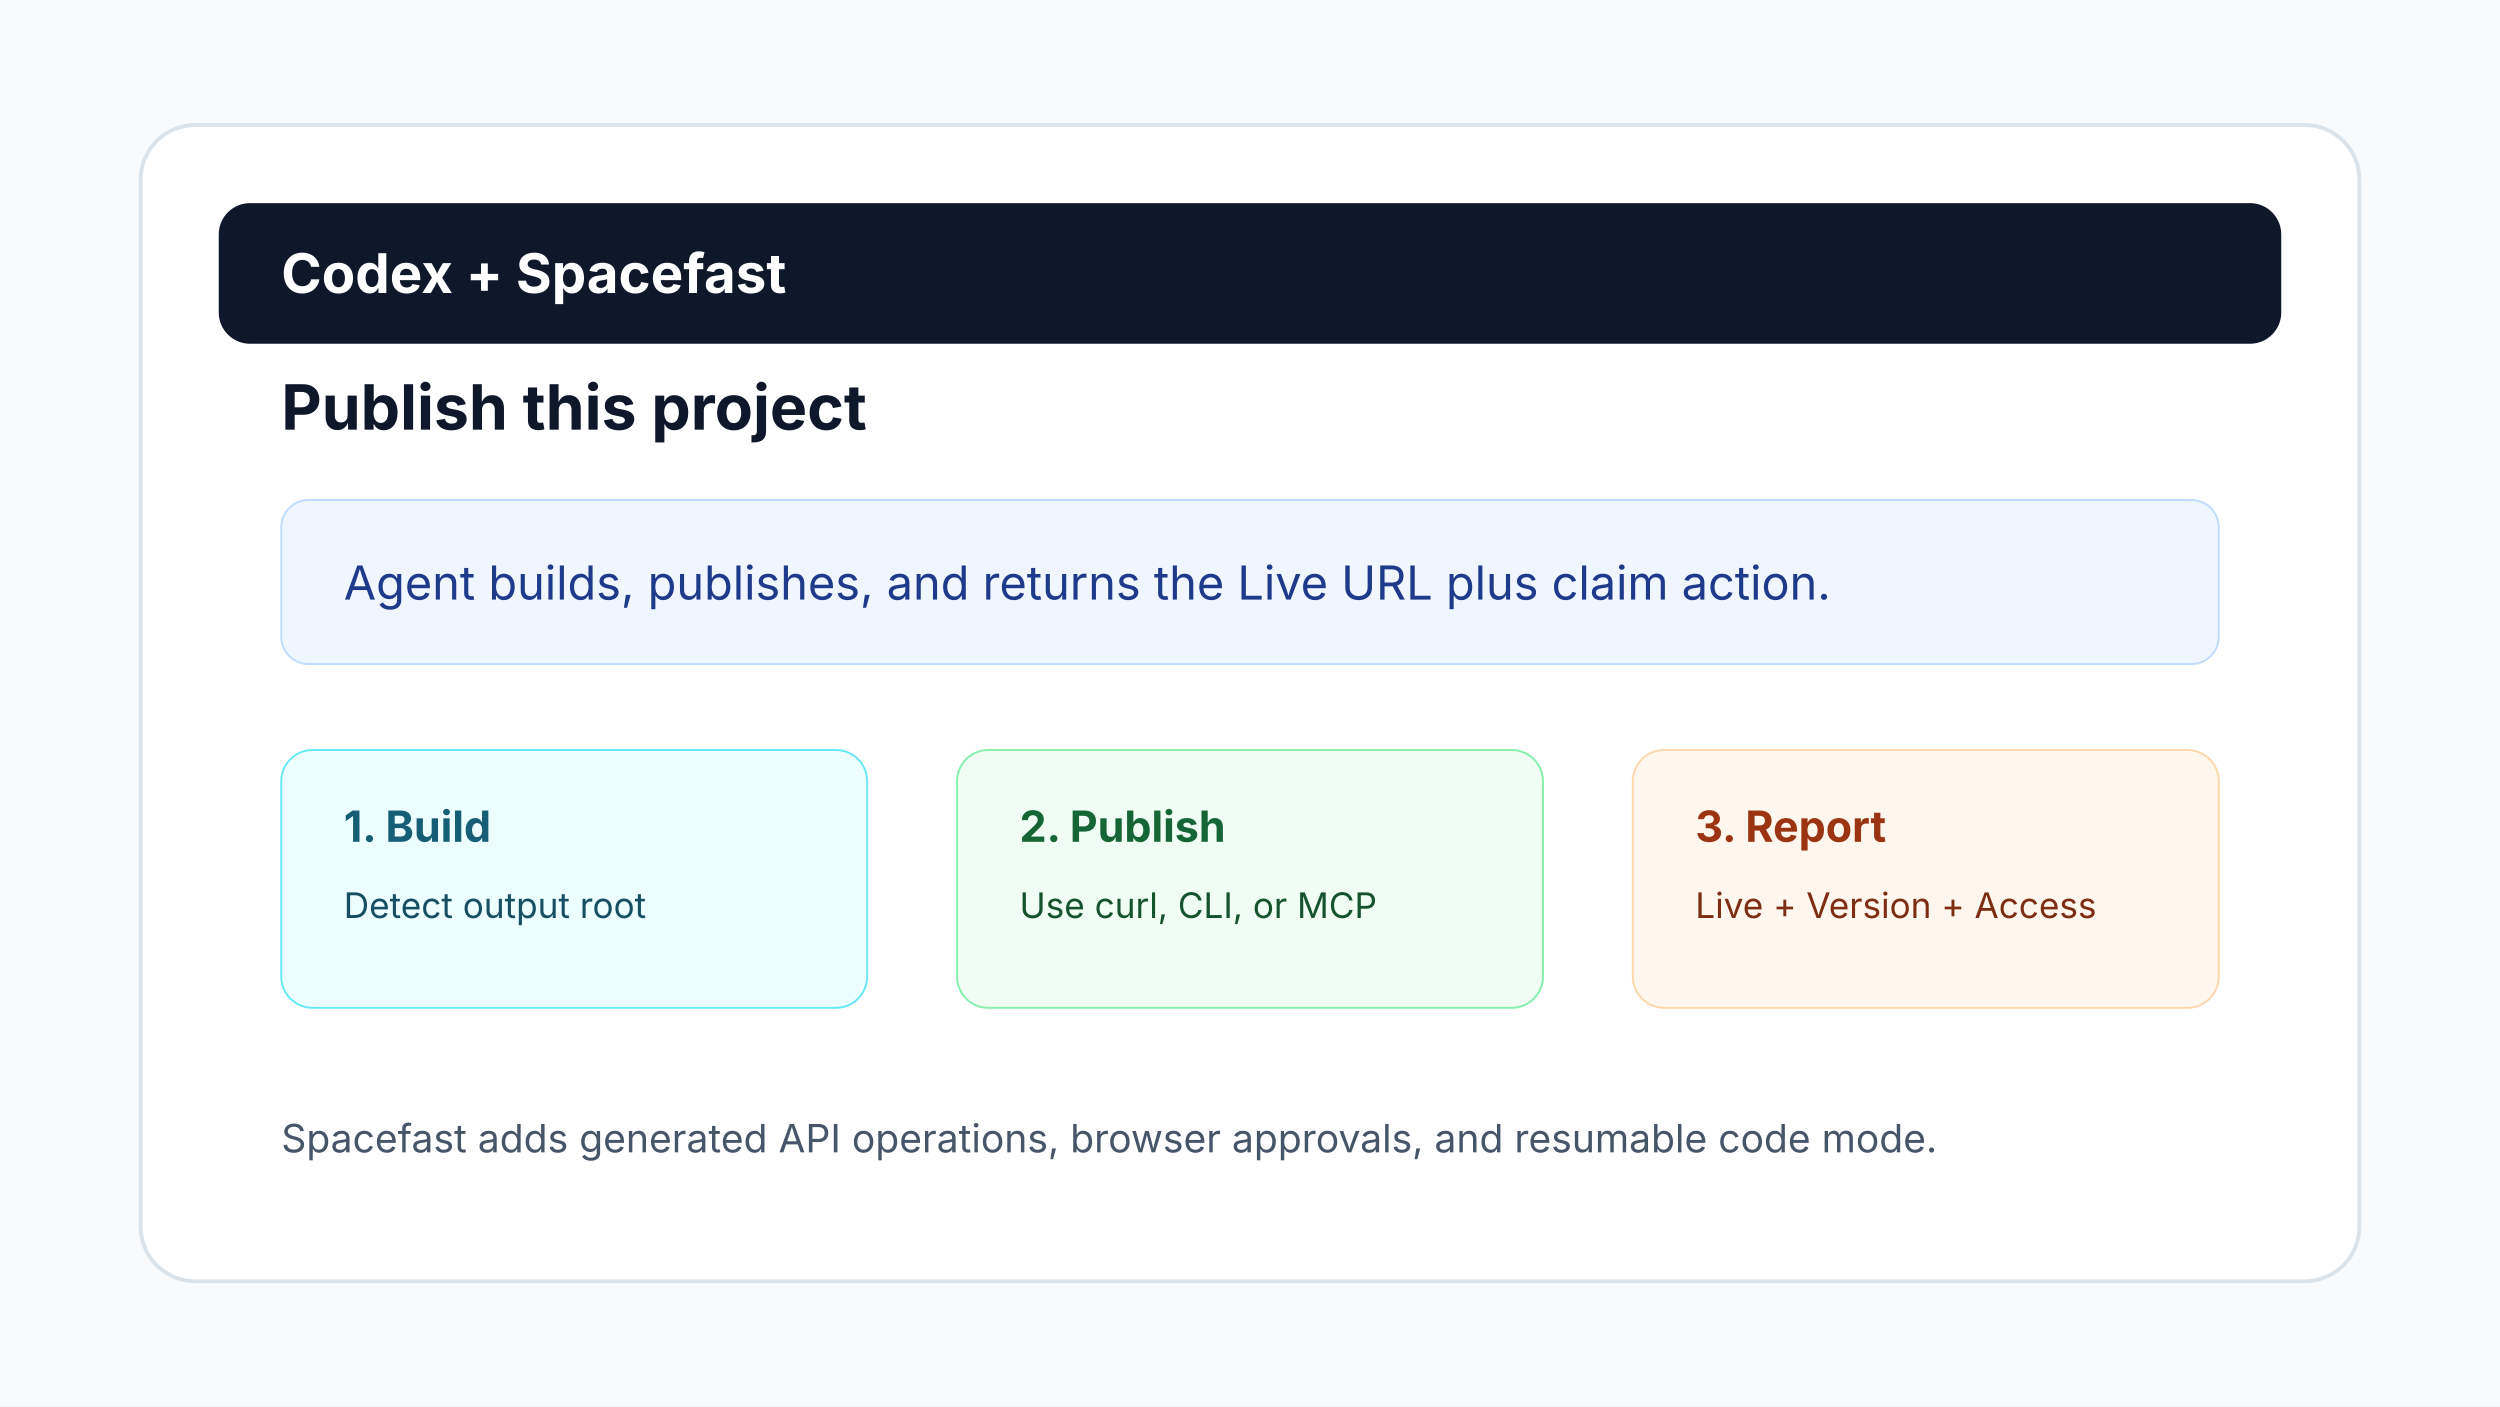
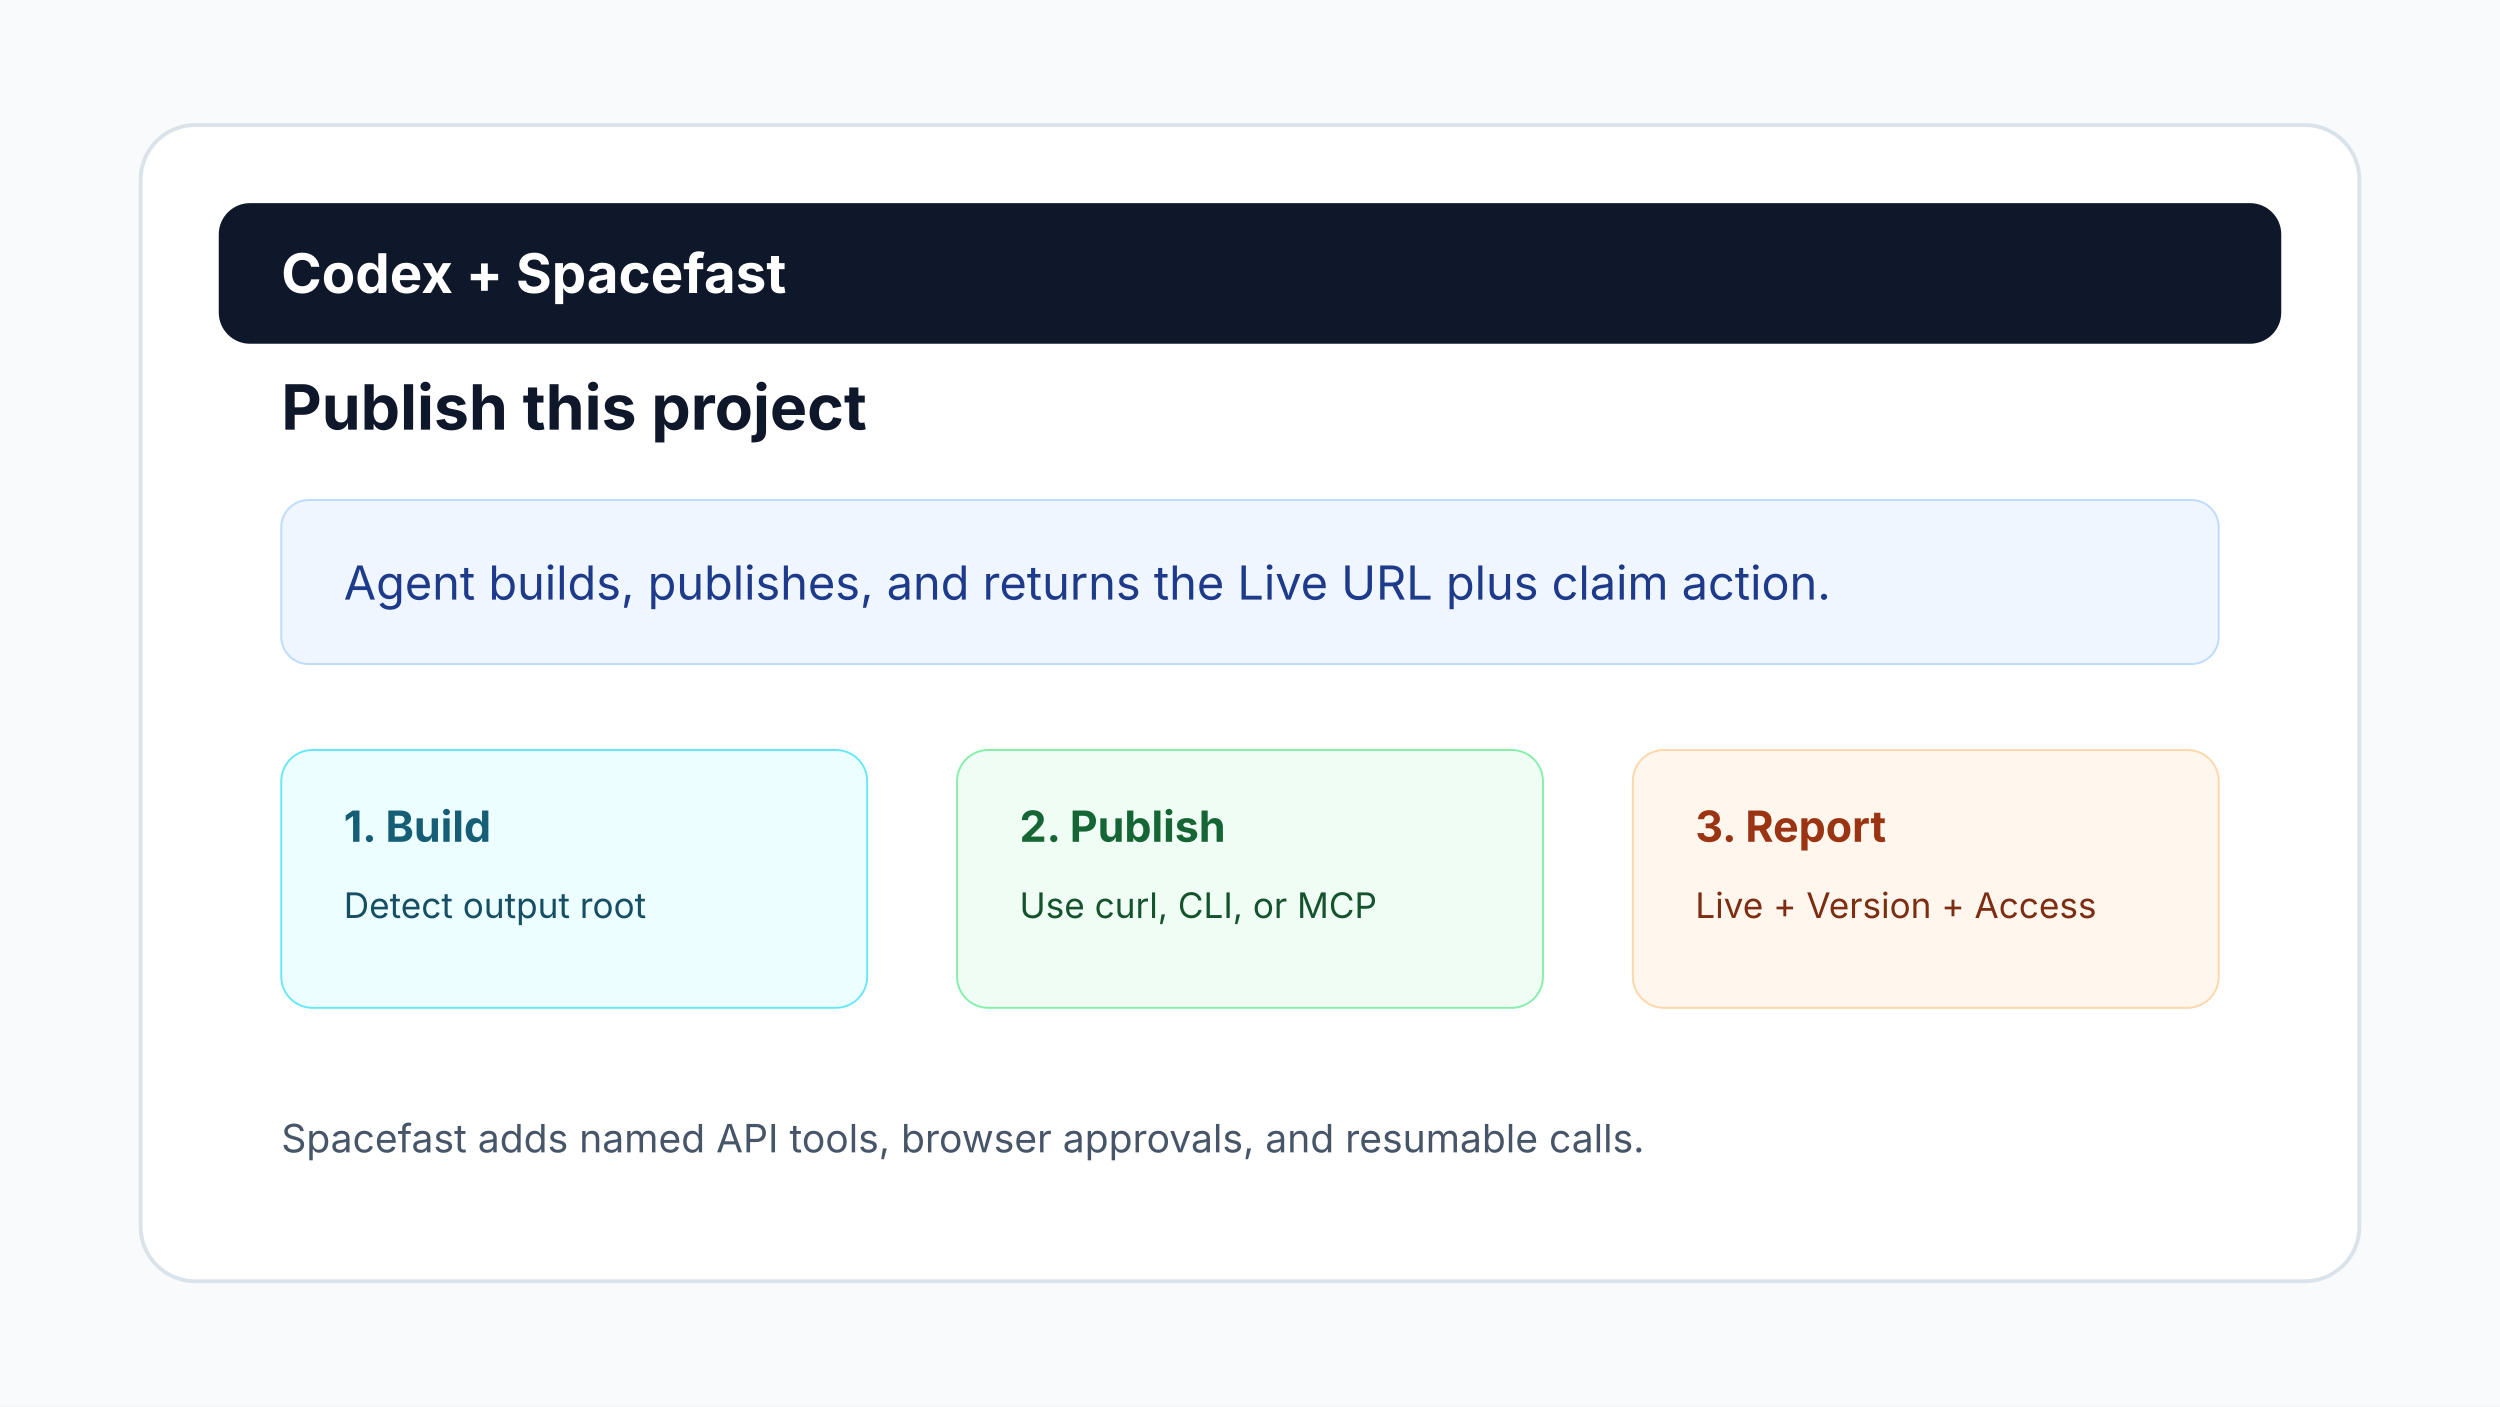
<svg xmlns="http://www.w3.org/2000/svg" width="1280" height="720" viewBox="0 0 1280 720" role="img" aria-label="Spacefast publish workflow in Codex">
  <rect width="1280" height="720" fill="#f8fafc" />
  <rect x="72" y="64" width="1136" height="592" rx="28" fill="#ffffff" stroke="#dbe3ea" stroke-width="2" />
  <rect x="112" y="104" width="1056" height="72" rx="16" fill="#0f172a" />
  <text x="144" y="150" fill="#ffffff" font-family="Inter, Arial, sans-serif" font-size="28" font-weight="700">Codex + Spacefast</text>
  <text x="144" y="220" fill="#0f172a" font-family="Inter, Arial, sans-serif" font-size="32" font-weight="700">Publish this project</text>
  <rect x="144" y="256" width="992" height="84" rx="14" fill="#eff6ff" stroke="#bfdbfe" />
  <text x="176" y="307" fill="#1e3a8a" font-family="Inter, Arial, sans-serif" font-size="24">Agent builds, publishes, and returns the Live URL plus claim action.</text>
  <rect x="144" y="384" width="300" height="132" rx="16" fill="#ecfeff" stroke="#67e8f9" />
  <text x="176" y="431" fill="#155e75" font-family="Inter, Arial, sans-serif" font-size="22" font-weight="700">1. Build</text>
  <text x="176" y="470" fill="#164e63" font-family="Inter, Arial, sans-serif" font-size="18">Detect output root</text>
  <rect x="490" y="384" width="300" height="132" rx="16" fill="#f0fdf4" stroke="#86efac" />
  <text x="522" y="431" fill="#166534" font-family="Inter, Arial, sans-serif" font-size="22" font-weight="700">2. Publish</text>
  <text x="522" y="470" fill="#14532d" font-family="Inter, Arial, sans-serif" font-size="18">Use curl, CLI, or MCP</text>
  <rect x="836" y="384" width="300" height="132" rx="16" fill="#fff7ed" stroke="#fed7aa" />
  <text x="868" y="431" fill="#9a3412" font-family="Inter, Arial, sans-serif" font-size="22" font-weight="700">3. Report</text>
  <text x="868" y="470" fill="#7c2d12" font-family="Inter, Arial, sans-serif" font-size="18">Live + Version + Access</text>
-   <text x="144" y="590" fill="#475569" font-family="Inter, Arial, sans-serif" font-size="20">Spacefast adds generated API operations, browser approvals, and resumable code mode.</text>
+   <text x="144" y="590" fill="#475569" font-family="Inter, Arial, sans-serif" font-size="20">Spacefast adds named API tools, browser approvals, and resumable calls.</text>
</svg>
